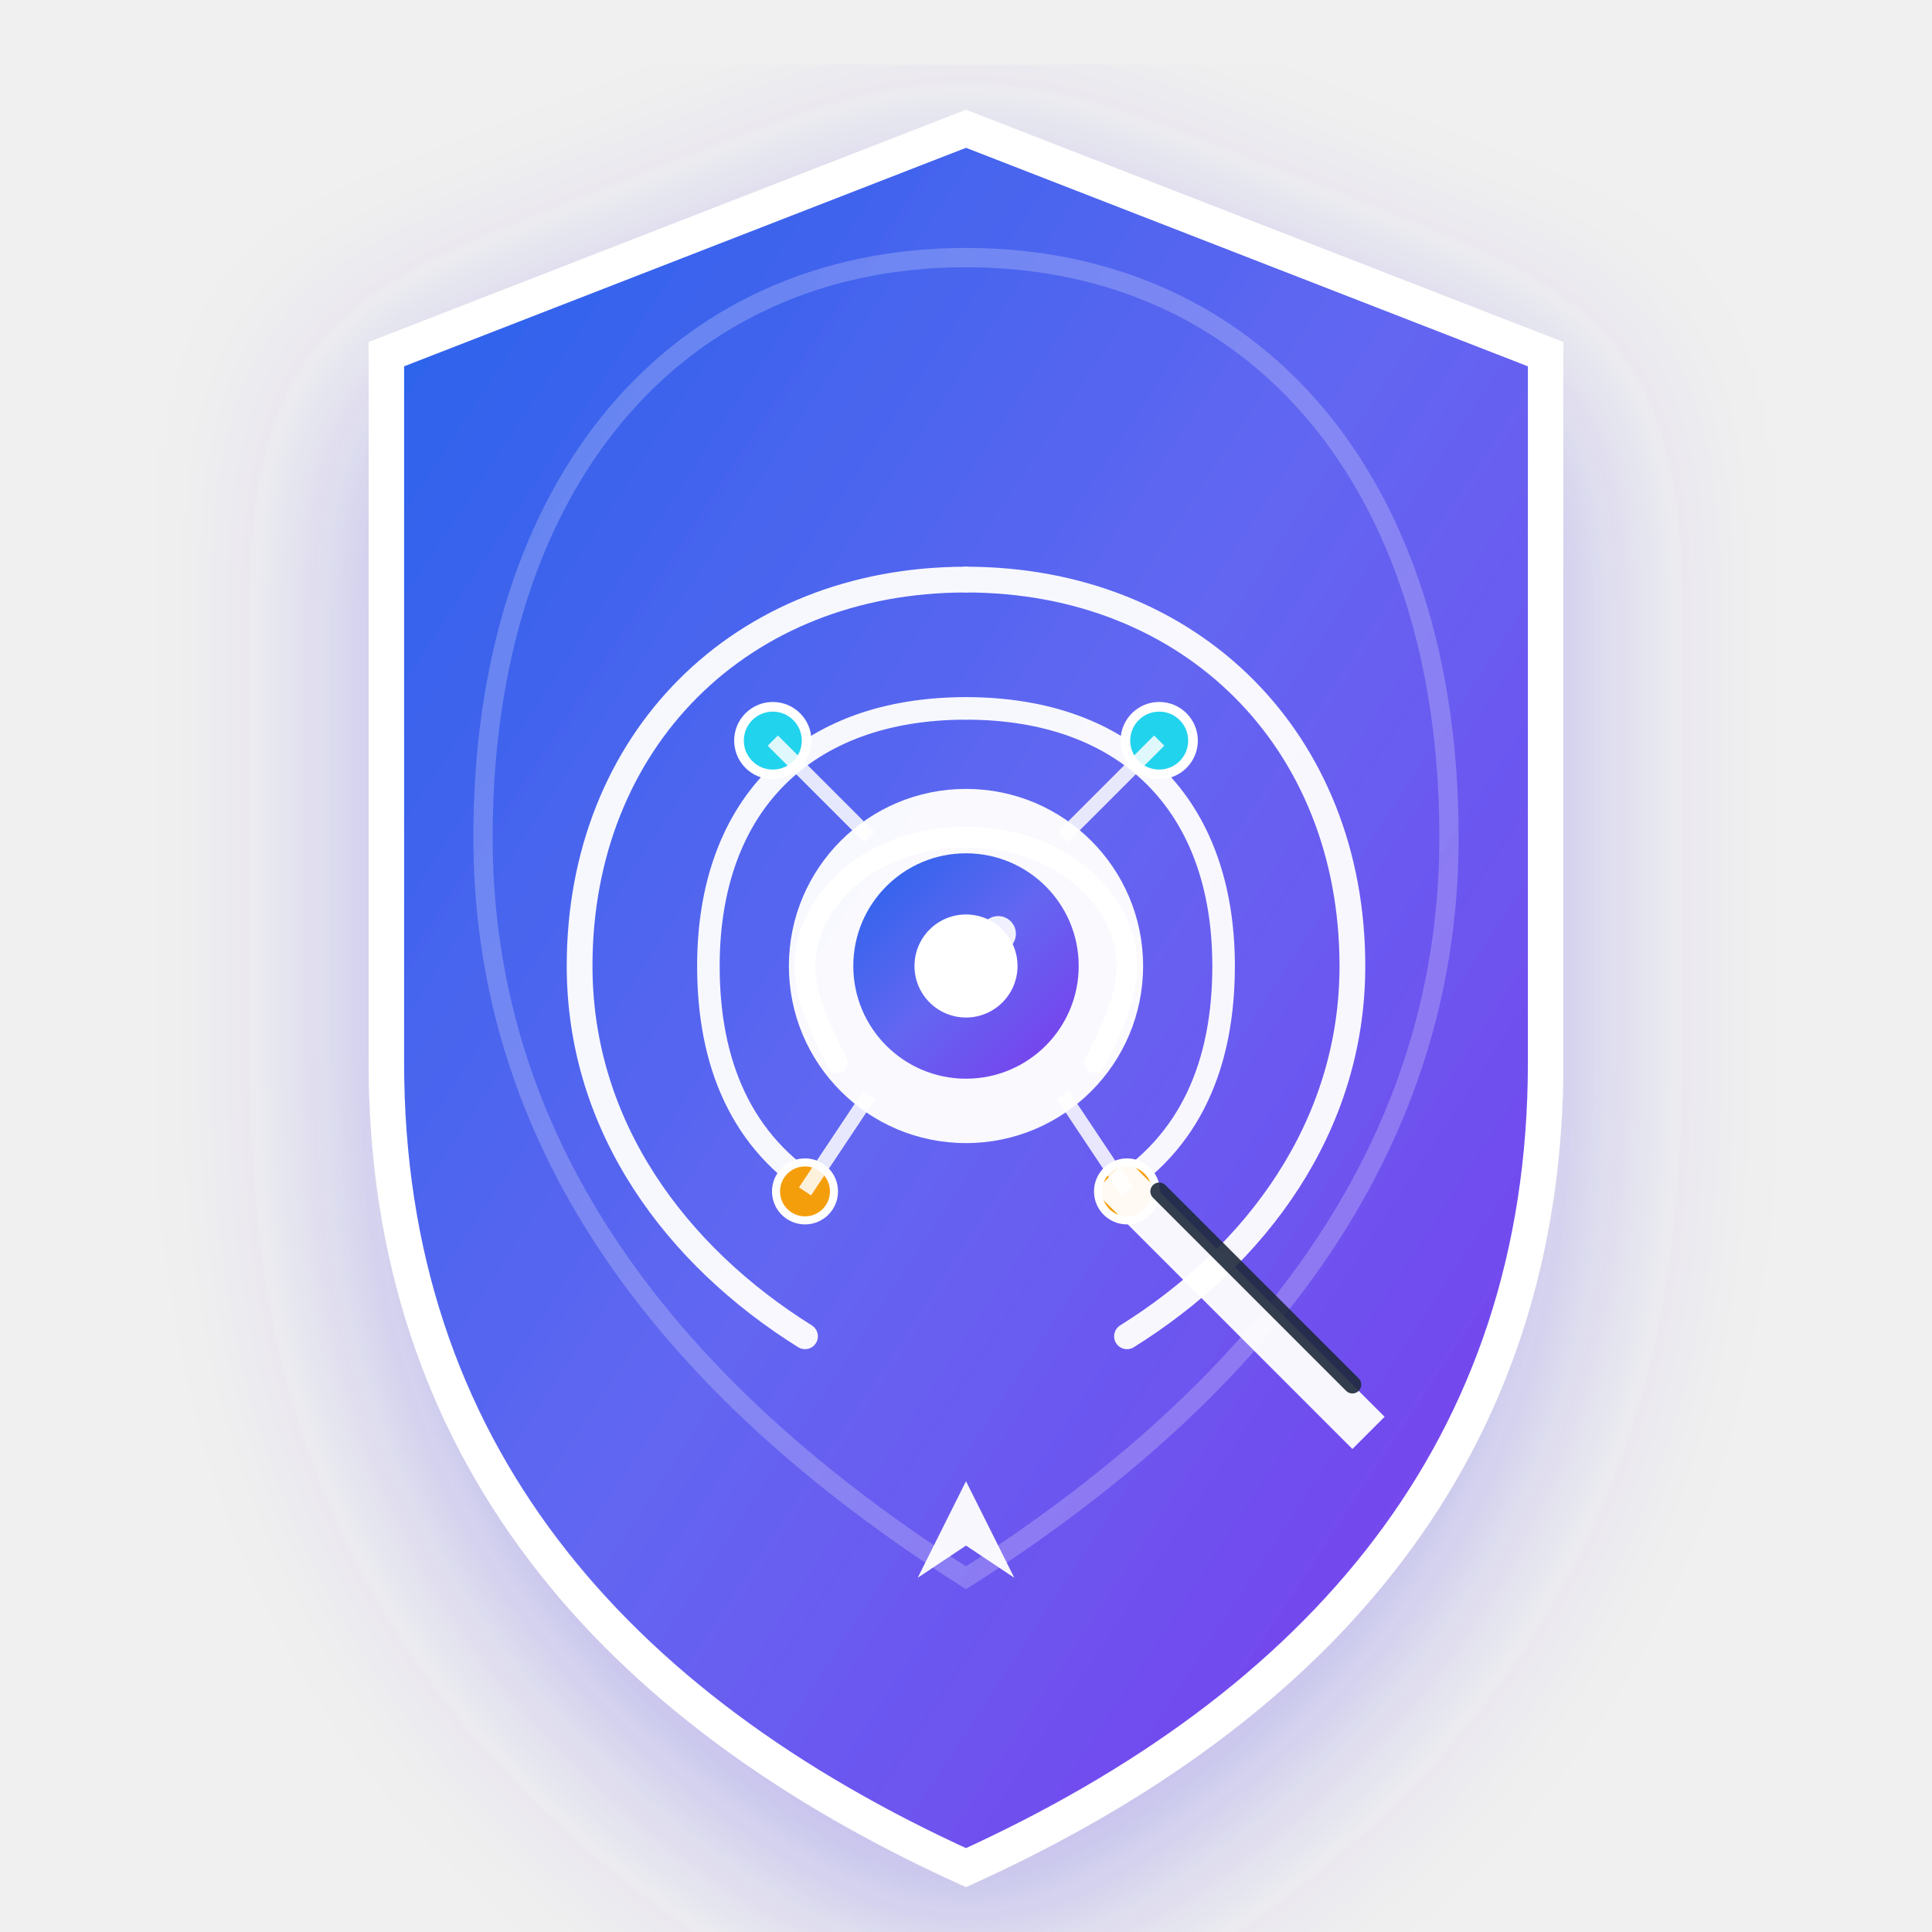
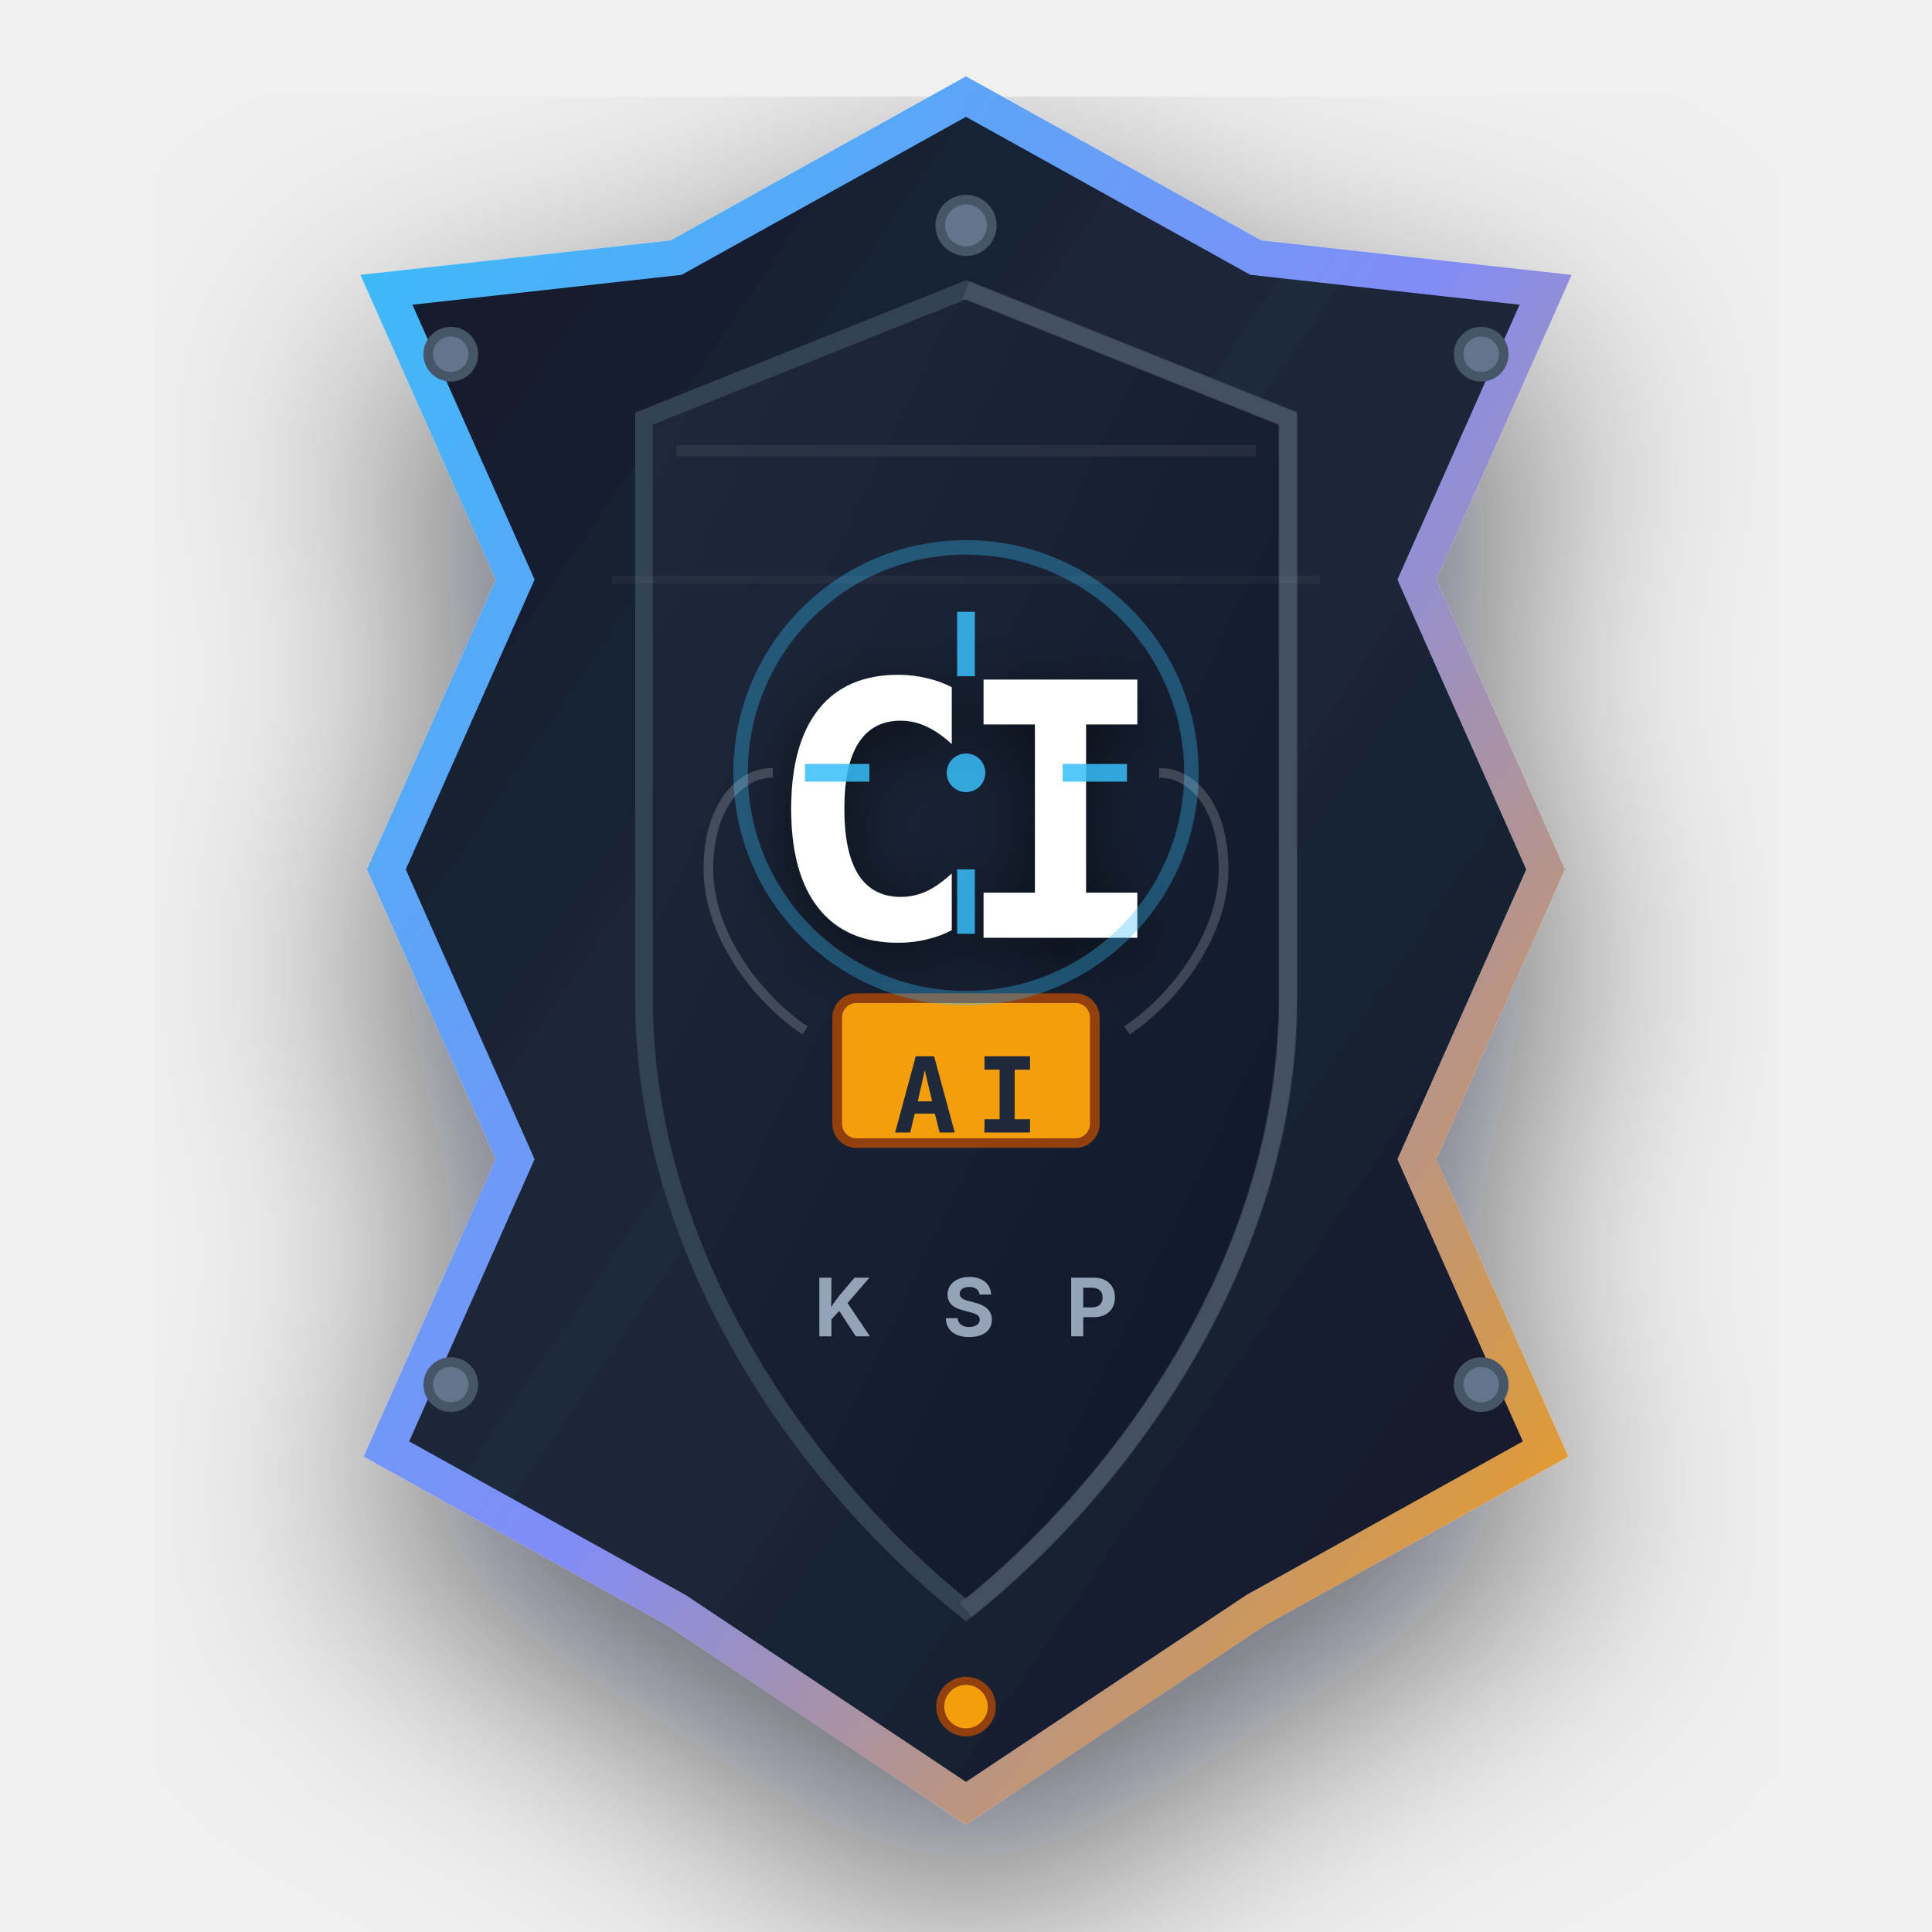
- <svg xmlns="http://www.w3.org/2000/svg" viewBox="0 0 120 120" width="120" height="120" role="img" aria-label="CrimeIntel AI">
+ <svg xmlns="http://www.w3.org/2000/svg" viewBox="0 0 120 120" width="120" height="120" role="img" aria-label="CrimeIntel AI Industrial Badge">
  <defs>
-     <linearGradient id="gShield" x1="0%" y1="0%" x2="100%" y2="100%">
-       <stop offset="0%" stop-color="#2563EB" />
-       <stop offset="50%" stop-color="#6366F1" />
-       <stop offset="100%" stop-color="#7C3AED" />
+     <linearGradient id="steel" x1="0%" y1="0%" x2="100%" y2="100%">
+       <stop offset="0%" stop-color="#0F172A" />
+       <stop offset="45%" stop-color="#1E293B" />
+       <stop offset="100%" stop-color="#0F172A" />
    </linearGradient>
-     <linearGradient id="gGlow" x1="0%" y1="0%" x2="100%" y2="100%">
-       <stop offset="0%" stop-color="#60A5FA" stop-opacity="0.9" />
-       <stop offset="100%" stop-color="#A78BFA" stop-opacity="0.9" />
+     <linearGradient id="bevel" x1="0%" y1="0%" x2="100%" y2="100%">
+       <stop offset="0%" stop-color="#38BDF8" />
+       <stop offset="50%" stop-color="#818CF8" />
+       <stop offset="100%" stop-color="#F59E0B" />
    </linearGradient>
-     <filter id="shadow" x="-20%" y="-20%" width="140%" height="140%">
-       <feDropShadow dx="0" dy="4" stdDeviation="6" flood-color="#4F46E5" flood-opacity="0.35" />
+     <linearGradient id="inner" x1="0%" y1="0%" x2="100%" y2="100%">
+       <stop offset="0%" stop-color="#1E293B" />
+       <stop offset="100%" stop-color="#0F172A" />
+     </linearGradient>
+     <filter id="depth" x="-20%" y="-20%" width="140%" height="140%">
+       <feDropShadow dx="0" dy="6" stdDeviation="8" flood-color="#020617" flood-opacity="0.6" />
    </filter>
  </defs>
-   <path d="M60 8 L96 22 L96 66 C96 90 82 106 60 116 C38 106 24 90 24 66 L24 22 Z" fill="url(#gShield)" stroke="white" stroke-width="2.2" filter="url(#shadow)" />
-   <path d="M60 16 C42 16 30 30 30 52 C30 68 38 84 60 98 C82 84 90 68 90 52 C90 30 78 16 60 16 Z" fill="none" stroke="white" stroke-opacity="0.22" stroke-width="1.2" />
-   <g fill="none" stroke="white" stroke-linecap="round" opacity="0.95">
-     <path d="M60 36 C46 36 36 46 36 60 C36 70 42 78 50 83" stroke-width="1.6" />
-     <path d="M60 44 C50 44 44 50 44 60 C44 66 46 71 51 74" stroke-width="1.4" />
-     <path d="M60 52 C54 52 50 56 50 60 C50 62 51 64 52 66" stroke-width="1.3" />
-     <path d="M60 36 C74 36 84 46 84 60 C84 70 78 78 70 83" stroke-width="1.6" />
-     <path d="M60 44 C70 44 76 50 76 60 C76 66 74 71 69 74" stroke-width="1.4" />
-     <path d="M60 52 C66 52 70 56 70 60 C70 62 69 64 68 66" stroke-width="1.3" />
+   <path d="M60 6 L78 16 L96 18 L88 36 L96 54 L88 72 L96 90 L78 100 L60 112 L42 100 L24 90 L32 72 L24 54 L32 36 L24 18 L42 16 Z" fill="url(#steel)" stroke="url(#bevel)" stroke-width="2.2" filter="url(#depth)" />
+   <path d="M60 18 L80 26 L80 62 C80 78 70 92 60 100 C50 92 40 78 40 62 L40 26 Z" fill="url(#inner)" stroke="#334155" stroke-width="1.1" />
+   <path d="M60 18 L80 26 L80 62 C80 78 70 92 60 100" fill="none" stroke="white" stroke-opacity="0.08" stroke-width="1.2" />
+   <path d="M42 28 L78 28" stroke="white" stroke-opacity="0.06" stroke-width="0.7" />
+   <path d="M38 36 L82 36" stroke="white" stroke-opacity="0.04" stroke-width="0.5" />
+   <circle cx="60" cy="14" r="1.6" fill="#64748B" stroke="#475569" stroke-width="0.6" />
+   <circle cx="28" cy="22" r="1.4" fill="#64748B" stroke="#475569" stroke-width="0.6" />
+   <circle cx="92" cy="22" r="1.4" fill="#64748B" stroke="#475569" stroke-width="0.6" />
+   <circle cx="28" cy="86" r="1.4" fill="#64748B" stroke="#475569" stroke-width="0.6" />
+   <circle cx="92" cy="86" r="1.4" fill="#64748B" stroke="#475569" stroke-width="0.6" />
+   <circle cx="60" cy="106" r="1.6" fill="#F59E0B" stroke="#92400E" stroke-width="0.5" />
+   <g font-family="JetBrains Mono, monospace" font-weight="800" text-anchor="middle" dominant-baseline="middle">
+     <text x="60" y="52" font-size="22" fill="white" letter-spacing="-1.5" style="filter: drop-shadow(0 1px 2px rgba(0,0,0,0.6))">CI</text>
+     <rect x="52" y="62" width="16" height="9" rx="1.2" fill="#F59E0B" stroke="#92400E" stroke-width="0.6" />
+     <text x="60" y="68.5" font-size="6.5" font-weight="800" fill="#1E293B" letter-spacing="1.2" text-anchor="middle">AI</text>
  </g>
-   <g>
-     <circle cx="60" cy="60" r="11" fill="white" opacity="0.96" />
-     <circle cx="60" cy="60" r="7" fill="url(#gShield)" />
-     <circle cx="60" cy="60" r="3.2" fill="white" />
-     <circle cx="62" cy="58" r="1.1" fill="white" opacity="0.9" />
-     <circle cx="48" cy="46" r="2.1" fill="#22D3EE" stroke="white" stroke-width="0.6" />
-     <circle cx="72" cy="46" r="2.1" fill="#22D3EE" stroke="white" stroke-width="0.6" />
-     <circle cx="50" cy="74" r="1.8" fill="#F59E0B" stroke="white" stroke-width="0.5" />
-     <circle cx="70" cy="74" r="1.8" fill="#F59E0B" stroke="white" stroke-width="0.5" />
-     <path d="M48 46 L54 52 M72 46 L66 52 M50 74 L54 68 M70 74 L66 68" stroke="white" stroke-width="0.9" opacity="0.85" />
+   <g fill="none" stroke="#38BDF8" stroke-width="0.9" opacity="0.85">
+     <circle cx="60" cy="48" r="14" stroke-opacity="0.4" />
+     <path d="M60 38 L60 42 M60 54 L60 58 M50 48 L54 48 M66 48 L70 48" stroke-width="1.1" />
+     <circle cx="60" cy="48" r="1.2" fill="#38BDF8" stroke="none" opacity="1" />
  </g>
-   <path d="M70 72 L86 88 L84 90 L68 74 Z" fill="white" opacity="0.95" />
-   <path d="M72 74 L84 86" stroke="#1E293B" stroke-width="1.1" stroke-linecap="round" opacity="0.9" />
-   <g fill="white" opacity="0.95">
-     <path d="M60 92 L57 98 L60 96 L63 98 Z" />
+   <g fill="none" stroke="white" stroke-width="0.6" opacity="0.18">
+     <path d="M48 48 C46 48 44 50 44 54 C44 58 47 62 50 64" />
+     <path d="M72 48 C74 48 76 50 76 54 C76 58 73 62 70 64" />
+   </g>
+   <g font-family="Inter, sans-serif" font-weight="700" text-anchor="middle">
+     <text x="60" y="83" font-size="5" fill="#94A3B8" letter-spacing="1.6">K S P</text>
  </g>
</svg>
